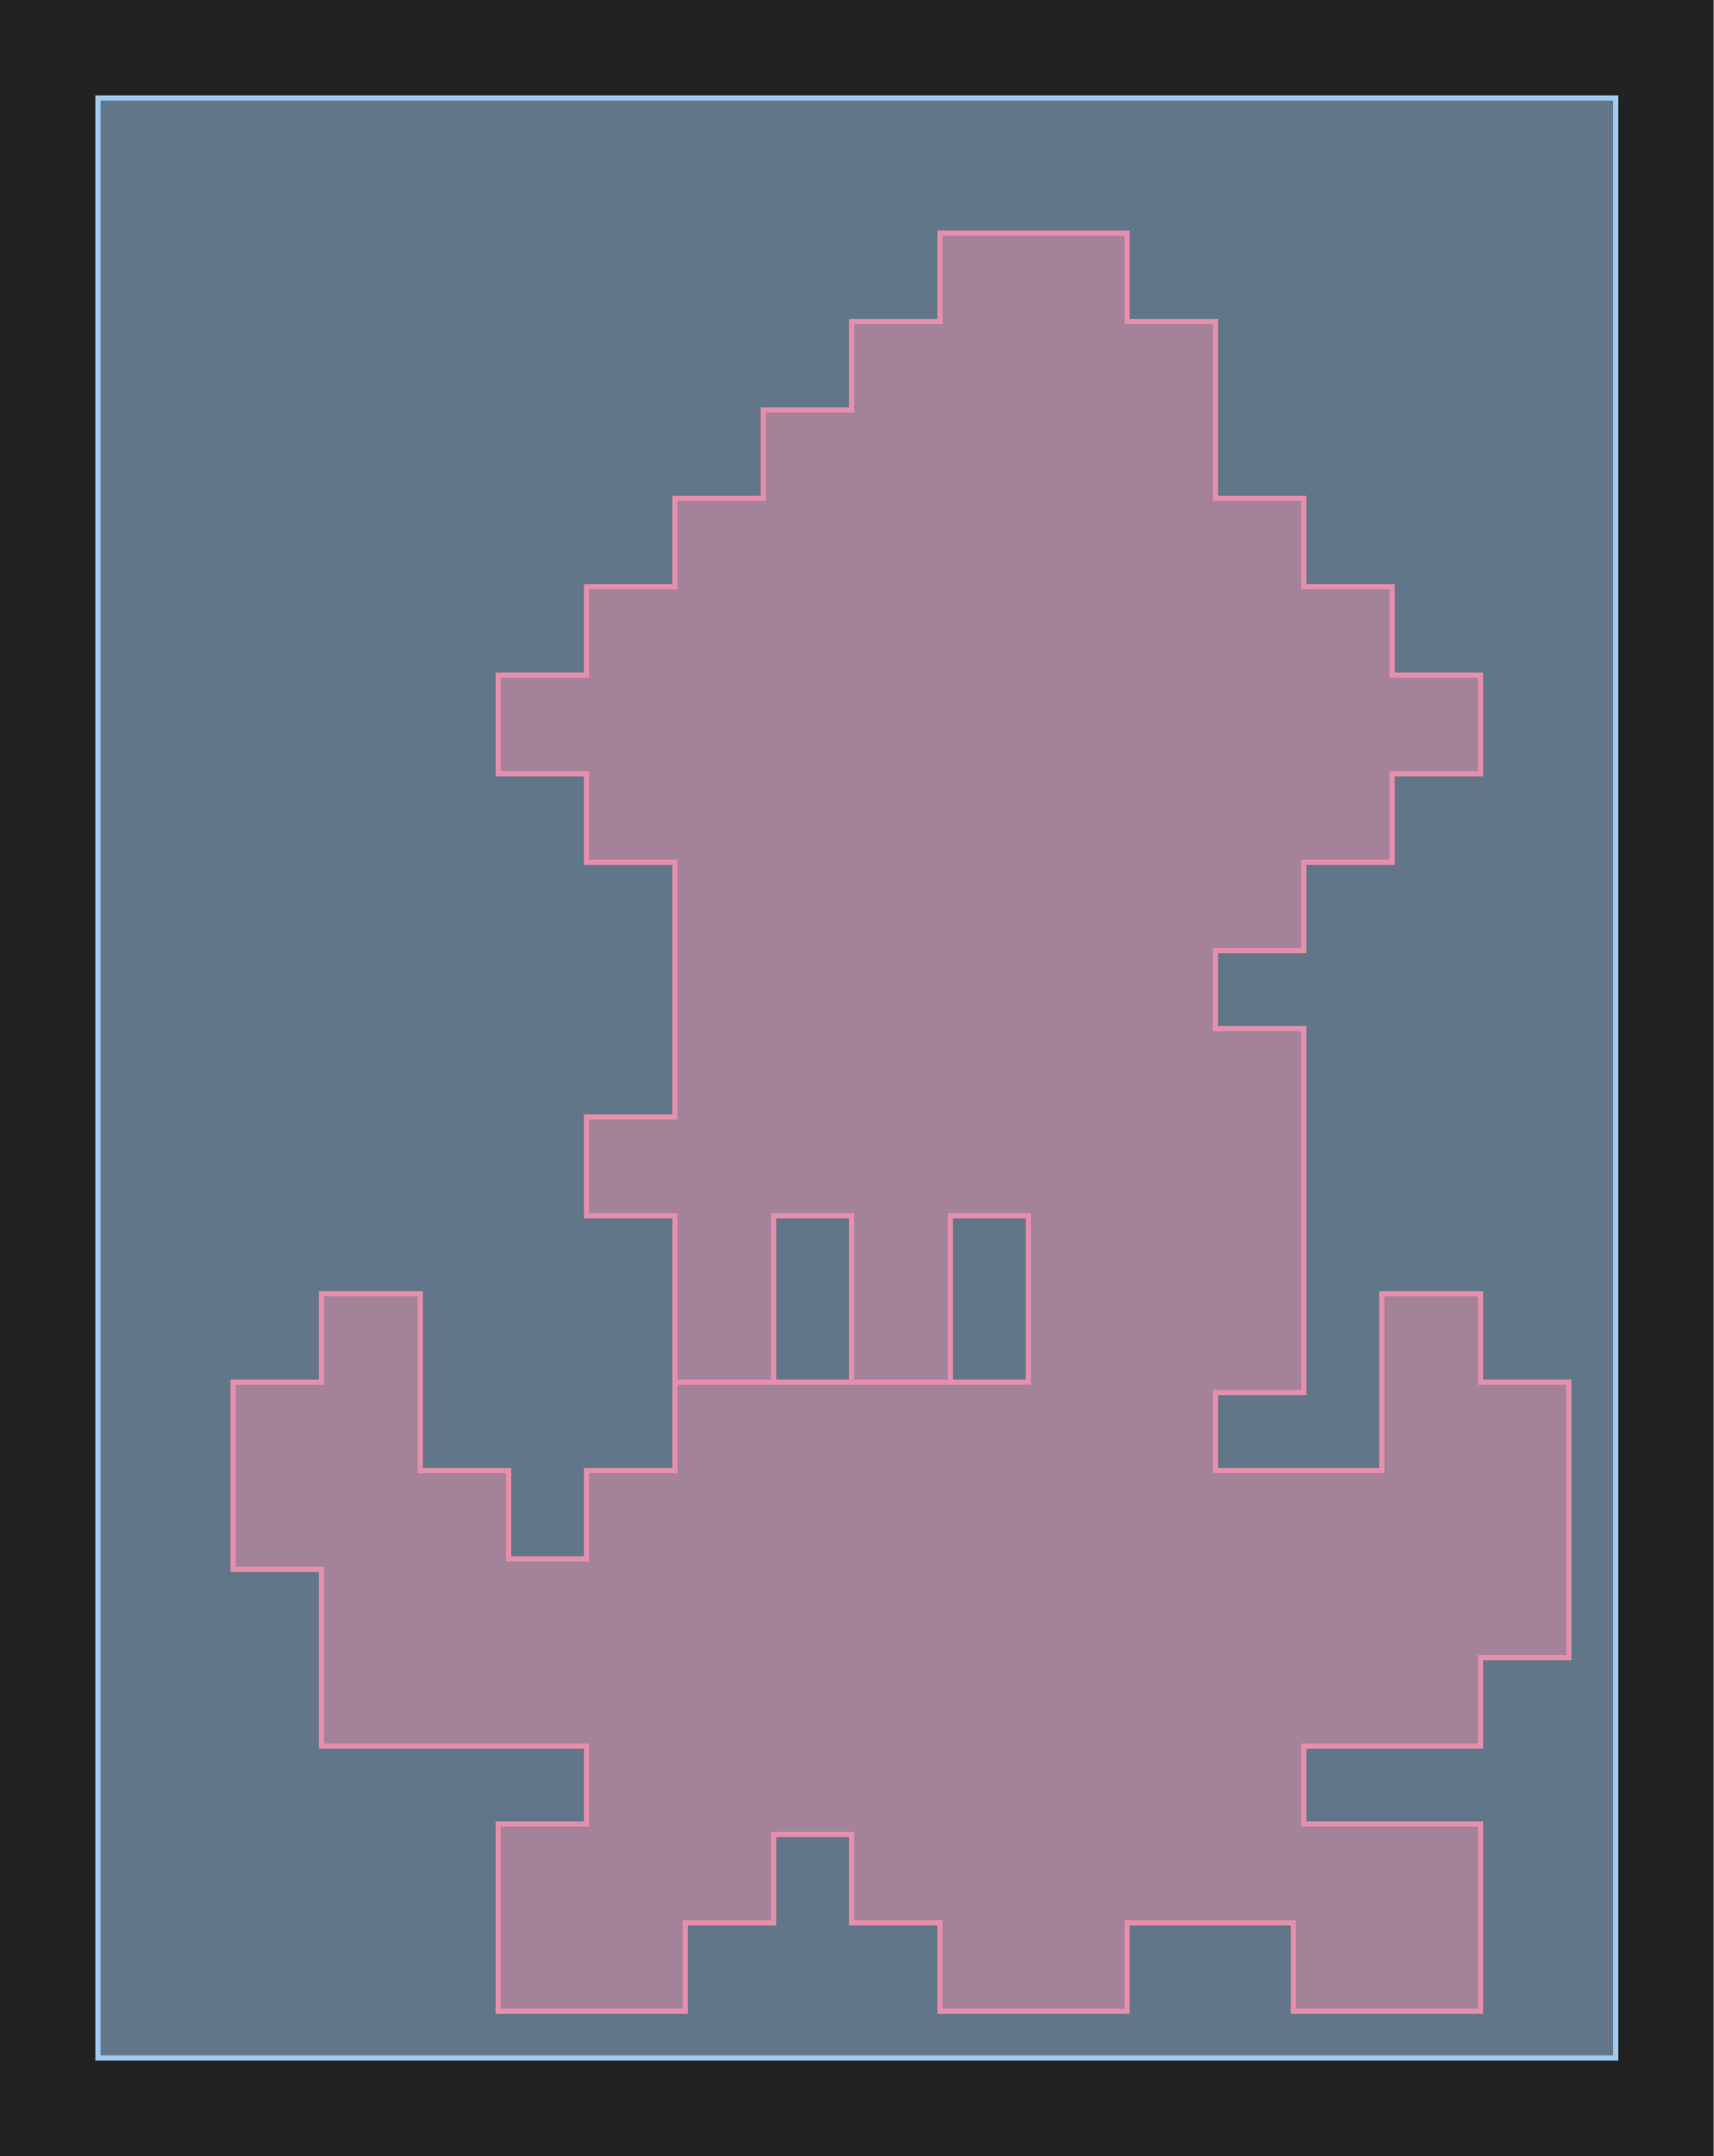
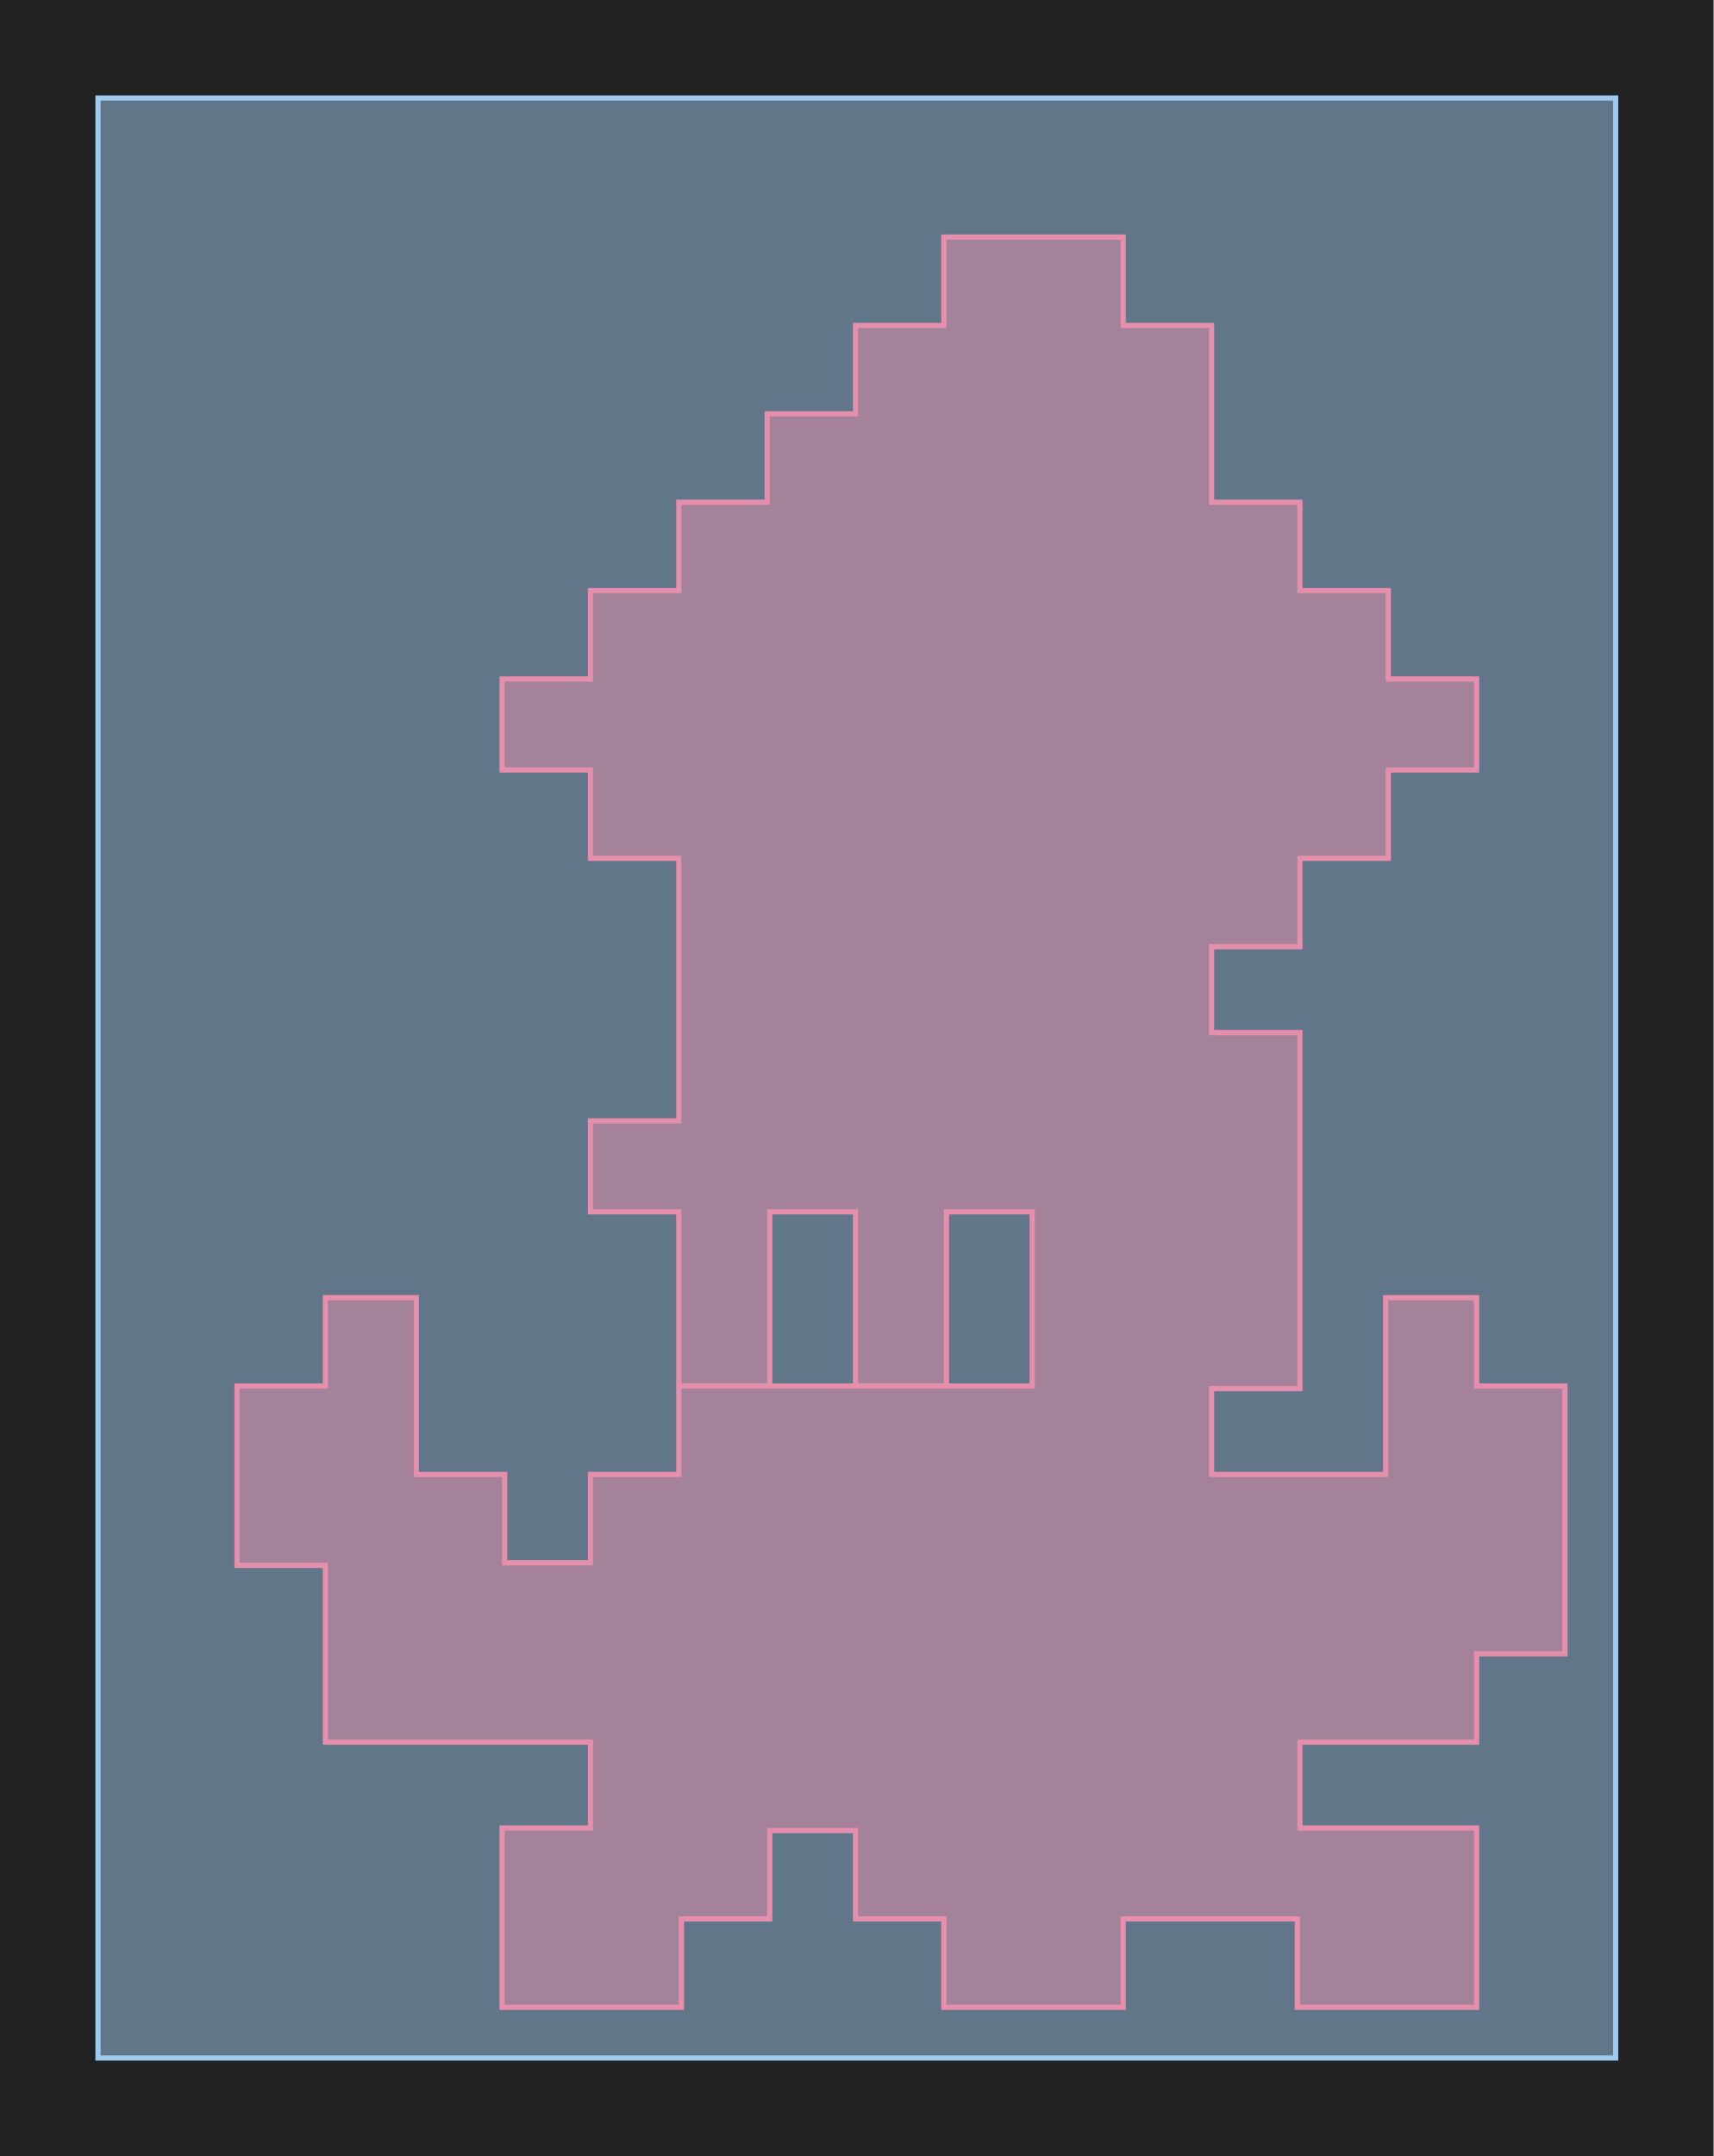
<svg xmlns="http://www.w3.org/2000/svg" width="329.7" height="414.7" viewBox="-18.85 -395.85 329.7 414.7">
  <defs>
    <style type="text/css">
.l126d0 {stroke: #E68FAC; fill: #E68FAC; fill-opacity: 0.5;}
.l189d4 {stroke: #A1CAF1; fill: #A1CAF1; fill-opacity: 0.5;}
</style>
  </defs>
  <rect x="-18.85" y="-395.85" width="329.7" height="414.7" fill="#222222" stroke="none" />
  <g id="mini_kraken" transform="scale(1 -1)">
-     <polygon id="0x120617170" class="l189d4" points="0,0 292,0 292,377 0,377" />
-     <polygon id="0x1307144c0" class="l126d0" points="198,26 230,26 230,9 266,9 266,45 232,45 232,60 266,60 266,77 283,77 283,130 266,130 266,147 247,147 247,113 215,113 215,128 232,128 232,198 215,198 215,213 232,213 232,230 249,230 249,247 266,247 266,266 249,266 249,283 232,283 232,300 215,300 215,334 198,334 198,351 162,351 162,334 145,334 145,317 128,317 128,300 111,300 111,283 94,283 94,266 77,266 77,247 94,247 94,230 111,230 111,181 94,181 94,162 111,162 111,130 130,130 130,162 145,162 145,130 164,130 164,162 179,162 179,130 164,130 145,130 130,130 111,130 111,113 94,113 94,96 79,96 79,113 62,113 62,147 43,147 43,130 26,130 26,94 43,94 43,60 94,60 94,45 77,45 77,9 113,9 113,26 130,26 130,43 145,43 145,26 162,26 162,9 198,9" />
+     <polygon id="0x14bf0d140" class="l189d4" points="0,0 292,0 292,377 0,377" />
+     <polygon id="0x14bf5ebb0" class="l126d0" points="197.25,26.75 230.75,26.75 230.75,9.75 265.25,9.75 265.25,44.25 231.25,44.25 231.25,60.75 265.25,60.75 265.25,77.75 282.25,77.75 282.25,129.25 265.25,129.25 265.25,146.25 247.75,146.25 247.75,112.25 214.25,112.25 214.25,128.75 231.25,128.75 231.25,197.25 214.25,197.25 214.25,213.75 231.25,213.75 231.25,230.75 248.25,230.75 248.25,247.75 265.25,247.75 265.25,265.25 248.25,265.25 248.25,282.25 231.25,282.25 231.25,299.25 214.25,299.25 214.25,333.25 197.25,333.25 197.25,350.25 162.75,350.25 162.75,333.25 145.75,333.25 145.75,316.25 128.75,316.25 128.75,299.25 111.75,299.25 111.75,282.25 94.75,282.25 94.75,265.25 77.75,265.25 77.75,247.75 94.75,247.75 94.75,230.75 111.75,230.75 111.75,180.25 94.75,180.25 94.75,162.75 111.75,162.75 111.75,129.25 129.25,129.25 129.25,162.75 145.75,162.75 145.75,129.25 163.25,129.25 163.25,162.75 179.75,162.75 179.75,129.25 163.25,129.25 145.75,129.25 129.25,129.25 111.75,129.25 111.75,112.25 94.75,112.25 94.75,95.25 78.25,95.25 78.25,112.25 61.25,112.25 61.25,146.25 43.75,146.25 43.75,129.25 26.75,129.25 26.75,94.75 43.75,94.75 43.75,60.75 94.75,60.75 94.75,44.25 77.75,44.25 77.75,9.75 112.25,9.75 112.25,26.75 129.25,26.75 129.25,43.75 145.75,43.75 145.75,26.75 162.75,26.75 162.75,9.75 197.25,9.75" />
  </g>
</svg>
